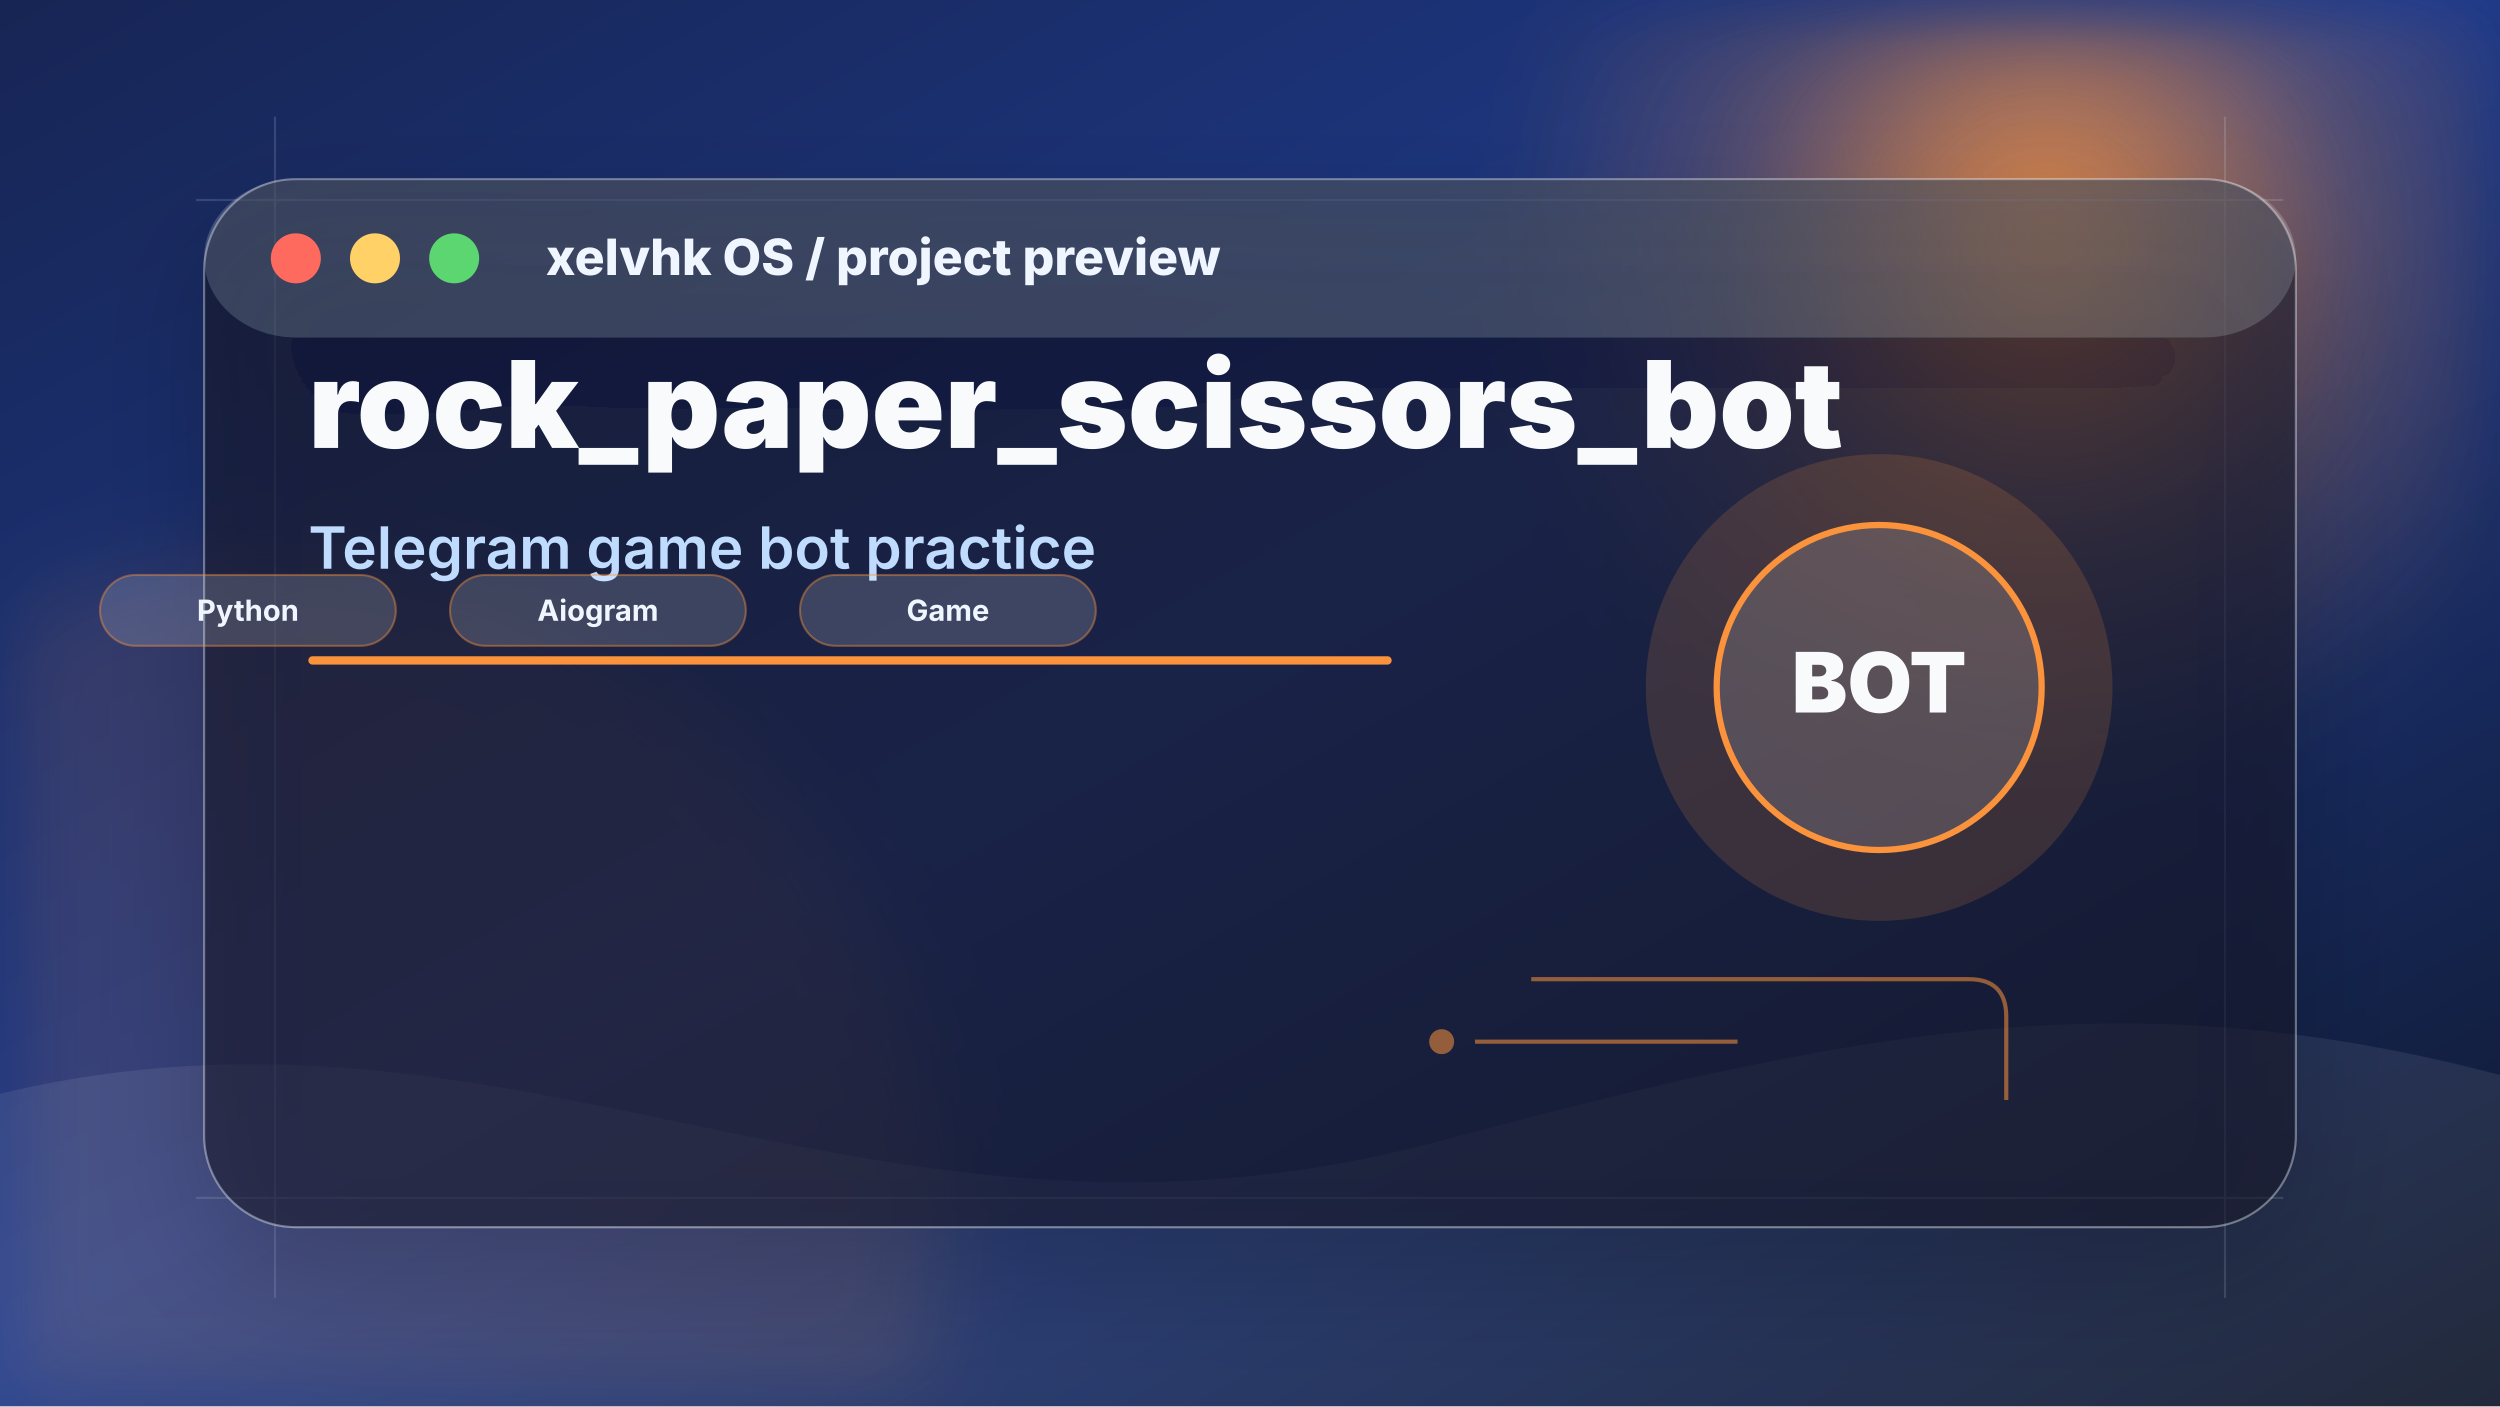
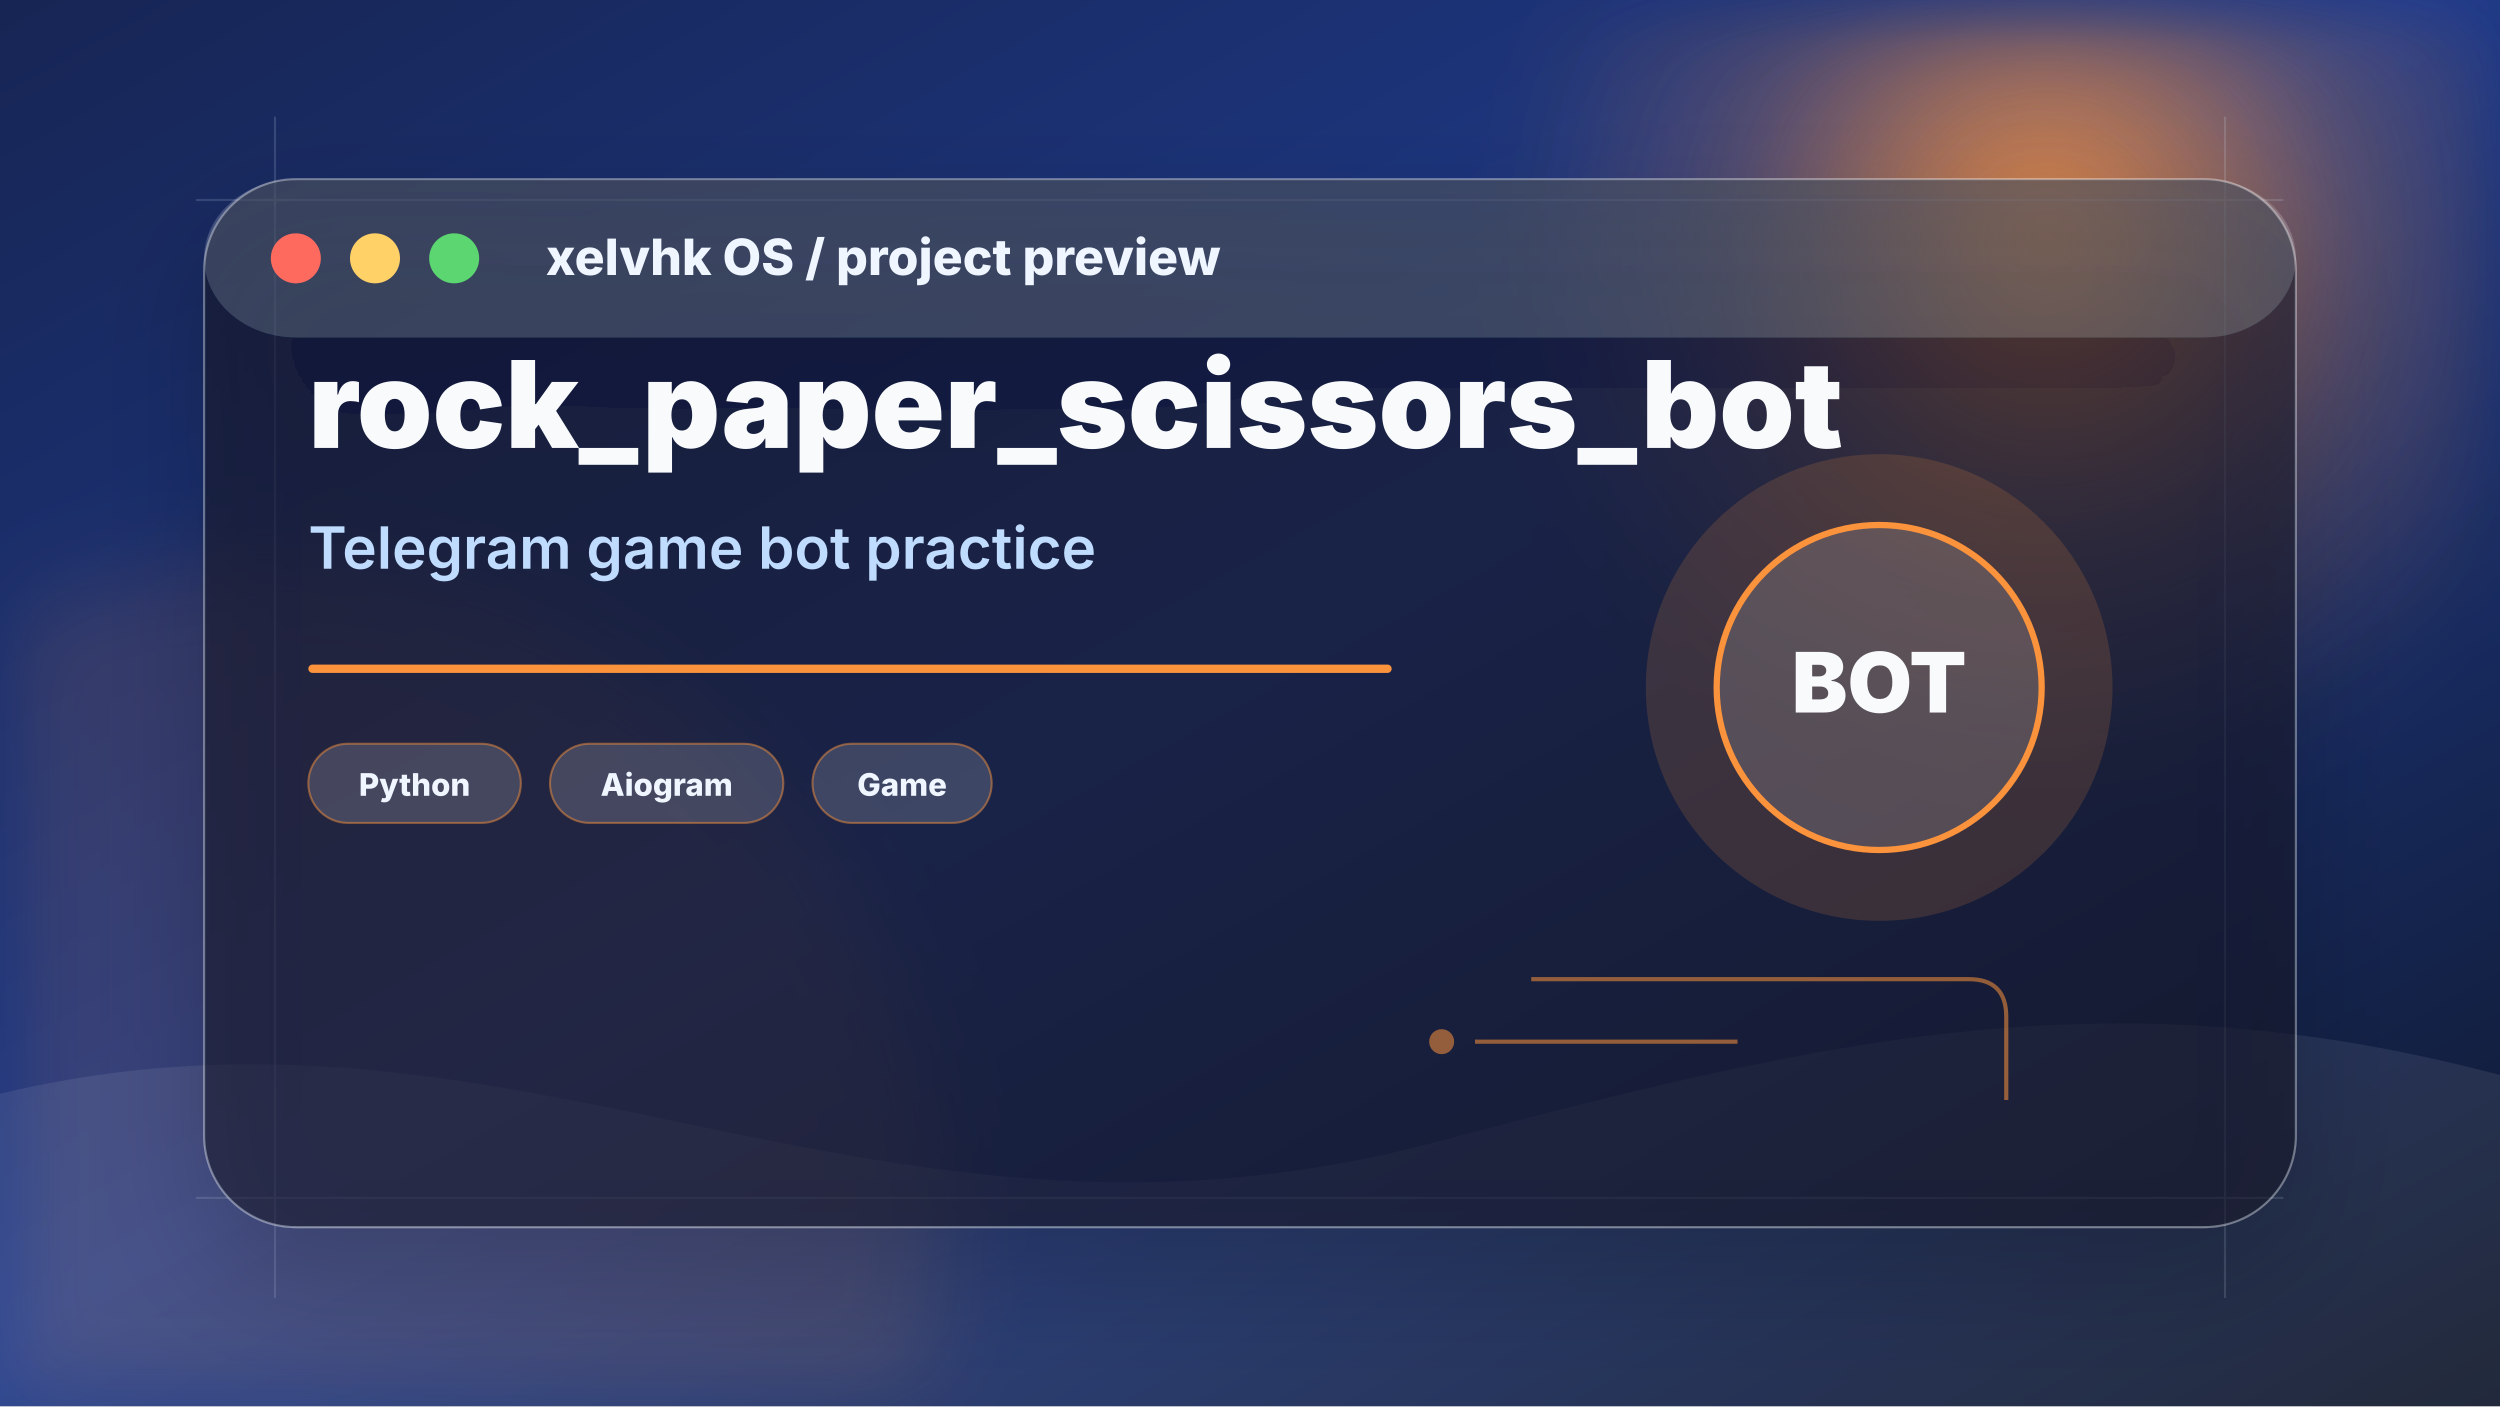
<svg xmlns="http://www.w3.org/2000/svg" width="1200" height="675" viewBox="0 0 1200 675" role="img" aria-label="rock_paper_scissors_bot preview">
  <defs>
    <linearGradient id="bg" x1="0" y1="0" x2="1" y2="1">
      <stop offset="0" stop-color="#172554" />
      <stop offset="0.48" stop-color="#1e3a8a" />
      <stop offset="1" stop-color="#0f172a" />
    </linearGradient>
    <radialGradient id="orb" cx="50%" cy="50%" r="50%">
      <stop offset="0" stop-color="#fb923c" stop-opacity="0.95" />
      <stop offset="0.58" stop-color="#fb923c" stop-opacity="0.22" />
      <stop offset="1" stop-color="#fb923c" stop-opacity="0" />
    </radialGradient>
    <filter id="blur">
      <feGaussianBlur stdDeviation="22" />
    </filter>
    <filter id="shadow" x="-20%" y="-20%" width="140%" height="140%">
      <feDropShadow dx="0" dy="24" stdDeviation="28" flood-color="#020617" flood-opacity="0.34" />
    </filter>
  </defs>
  <rect width="1200" height="675" fill="url(#bg)" />
  <circle cx="982" cy="118" r="260" fill="url(#orb)" filter="url(#blur)" />
  <circle cx="130" cy="590" r="320" fill="#fb923c" opacity="0.12" filter="url(#blur)" />
  <path d="M0 525 C250 465 420 620 690 548 C885 496 1018 468 1200 516 L1200 675 L0 675 Z" fill="#ffffff" opacity="0.08" />
  <g opacity="0.16" stroke="#dbeafe" stroke-width="1">
    <path d="M94 96 H1096" />
    <path d="M94 575 H1096" />
    <path d="M132 56 V623" />
    <path d="M1068 56 V623" />
  </g>
  <g filter="url(#shadow)">
    <rect x="98" y="86" width="1004" height="503" rx="44" fill="rgba(15,23,42,0.58)" stroke="rgba(255,255,255,0.36)" />
    <rect x="98" y="86" width="1004" height="76" rx="44" fill="rgba(255,255,255,0.16)" />
    <circle cx="142" cy="124" r="12" fill="#ff6b5f" />
    <circle cx="180" cy="124" r="12" fill="#ffd166" />
    <circle cx="218" cy="124" r="12" fill="#5bd66f" />
    <text x="262" y="132" font-family="Manrope, Inter, Arial, sans-serif" font-size="24" font-weight="800" fill="#eff6ff">xelvhk OS / project preview</text>
  </g>
  <g transform="translate(790 218)">
    <circle cx="112" cy="112" r="112" fill="#fb923c" opacity="0.16" />
    <circle cx="112" cy="112" r="78" fill="rgba(255,255,255,0.14)" stroke="#fb923c" stroke-width="3" />
    <text x="112" y="124" text-anchor="middle" font-family="Manrope, Inter, Arial, sans-serif" font-size="40" font-weight="900" fill="#f8fafc">BOT</text>
  </g>
  <g transform="translate(148 215)">
    <text x="0" y="0" font-family="Manrope, Inter, Arial, sans-serif" font-size="58" font-weight="900" fill="#f8fafc">rock_paper_scissors_bot</text>
    <text x="0" y="58" font-family="Manrope, Inter, Arial, sans-serif" font-size="28" font-weight="600" fill="#bfdbfe">Telegram game bot practice</text>
-     <rect x="0" y="100" width="520" height="4" rx="2" fill="#fb923c" />
-   </g>
-   <g transform="translate(48 276)">
-     <rect width="142" height="34" rx="17" fill="rgba(255,255,255,0.16)" stroke="#fb923c" stroke-opacity="0.42" />
-     <text x="71" y="22" text-anchor="middle" font-family="Manrope, Inter, Arial, sans-serif" font-size="14" font-weight="700" fill="#eff6ff">Python</text>
-   </g>
-   <g transform="translate(216 276)">
-     <rect width="142" height="34" rx="17" fill="rgba(255,255,255,0.16)" stroke="#fb923c" stroke-opacity="0.42" />
-     <text x="71" y="22" text-anchor="middle" font-family="Manrope, Inter, Arial, sans-serif" font-size="14" font-weight="700" fill="#eff6ff">Aiogram</text>
-   </g>
-   <g transform="translate(384 276)">
-     <rect width="142" height="34" rx="17" fill="rgba(255,255,255,0.16)" stroke="#fb923c" stroke-opacity="0.42" />
-     <text x="71" y="22" text-anchor="middle" font-family="Manrope, Inter, Arial, sans-serif" font-size="14" font-weight="700" fill="#eff6ff">Game</text>
+     <rect x="0" y="104" width="520" height="4" rx="2" fill="#fb923c" />
+     <g transform="translate(0 142)">
+       <g transform="translate(0 0)">
+         <rect width="102" height="38" rx="19" fill="rgba(255,255,255,0.16)" stroke="#fb923c" stroke-opacity="0.48" />
+         <text x="51" y="25" text-anchor="middle" font-family="Manrope, Inter, Arial, sans-serif" font-size="15" font-weight="800" fill="#eff6ff">Python</text>
+       </g>
+       <g transform="translate(116 0)">
+         <rect width="112" height="38" rx="19" fill="rgba(255,255,255,0.16)" stroke="#fb923c" stroke-opacity="0.48" />
+         <text x="56" y="25" text-anchor="middle" font-family="Manrope, Inter, Arial, sans-serif" font-size="15" font-weight="800" fill="#eff6ff">Aiogram</text>
+       </g>
+       <g transform="translate(242 0)">
+         <rect width="86" height="38" rx="19" fill="rgba(255,255,255,0.16)" stroke="#fb923c" stroke-opacity="0.48" />
+         <text x="43" y="25" text-anchor="middle" font-family="Manrope, Inter, Arial, sans-serif" font-size="15" font-weight="800" fill="#eff6ff">Game</text>
+       </g>
+     </g>
  </g>
  <g opacity="0.55" fill="none" stroke="#fb923c" stroke-width="2">
    <path d="M735 470 h210 q18 0 18 18 v40" />
    <path d="M708 500 h126" />
    <circle cx="692" cy="500" r="5" fill="#fb923c" />
  </g>
</svg>
